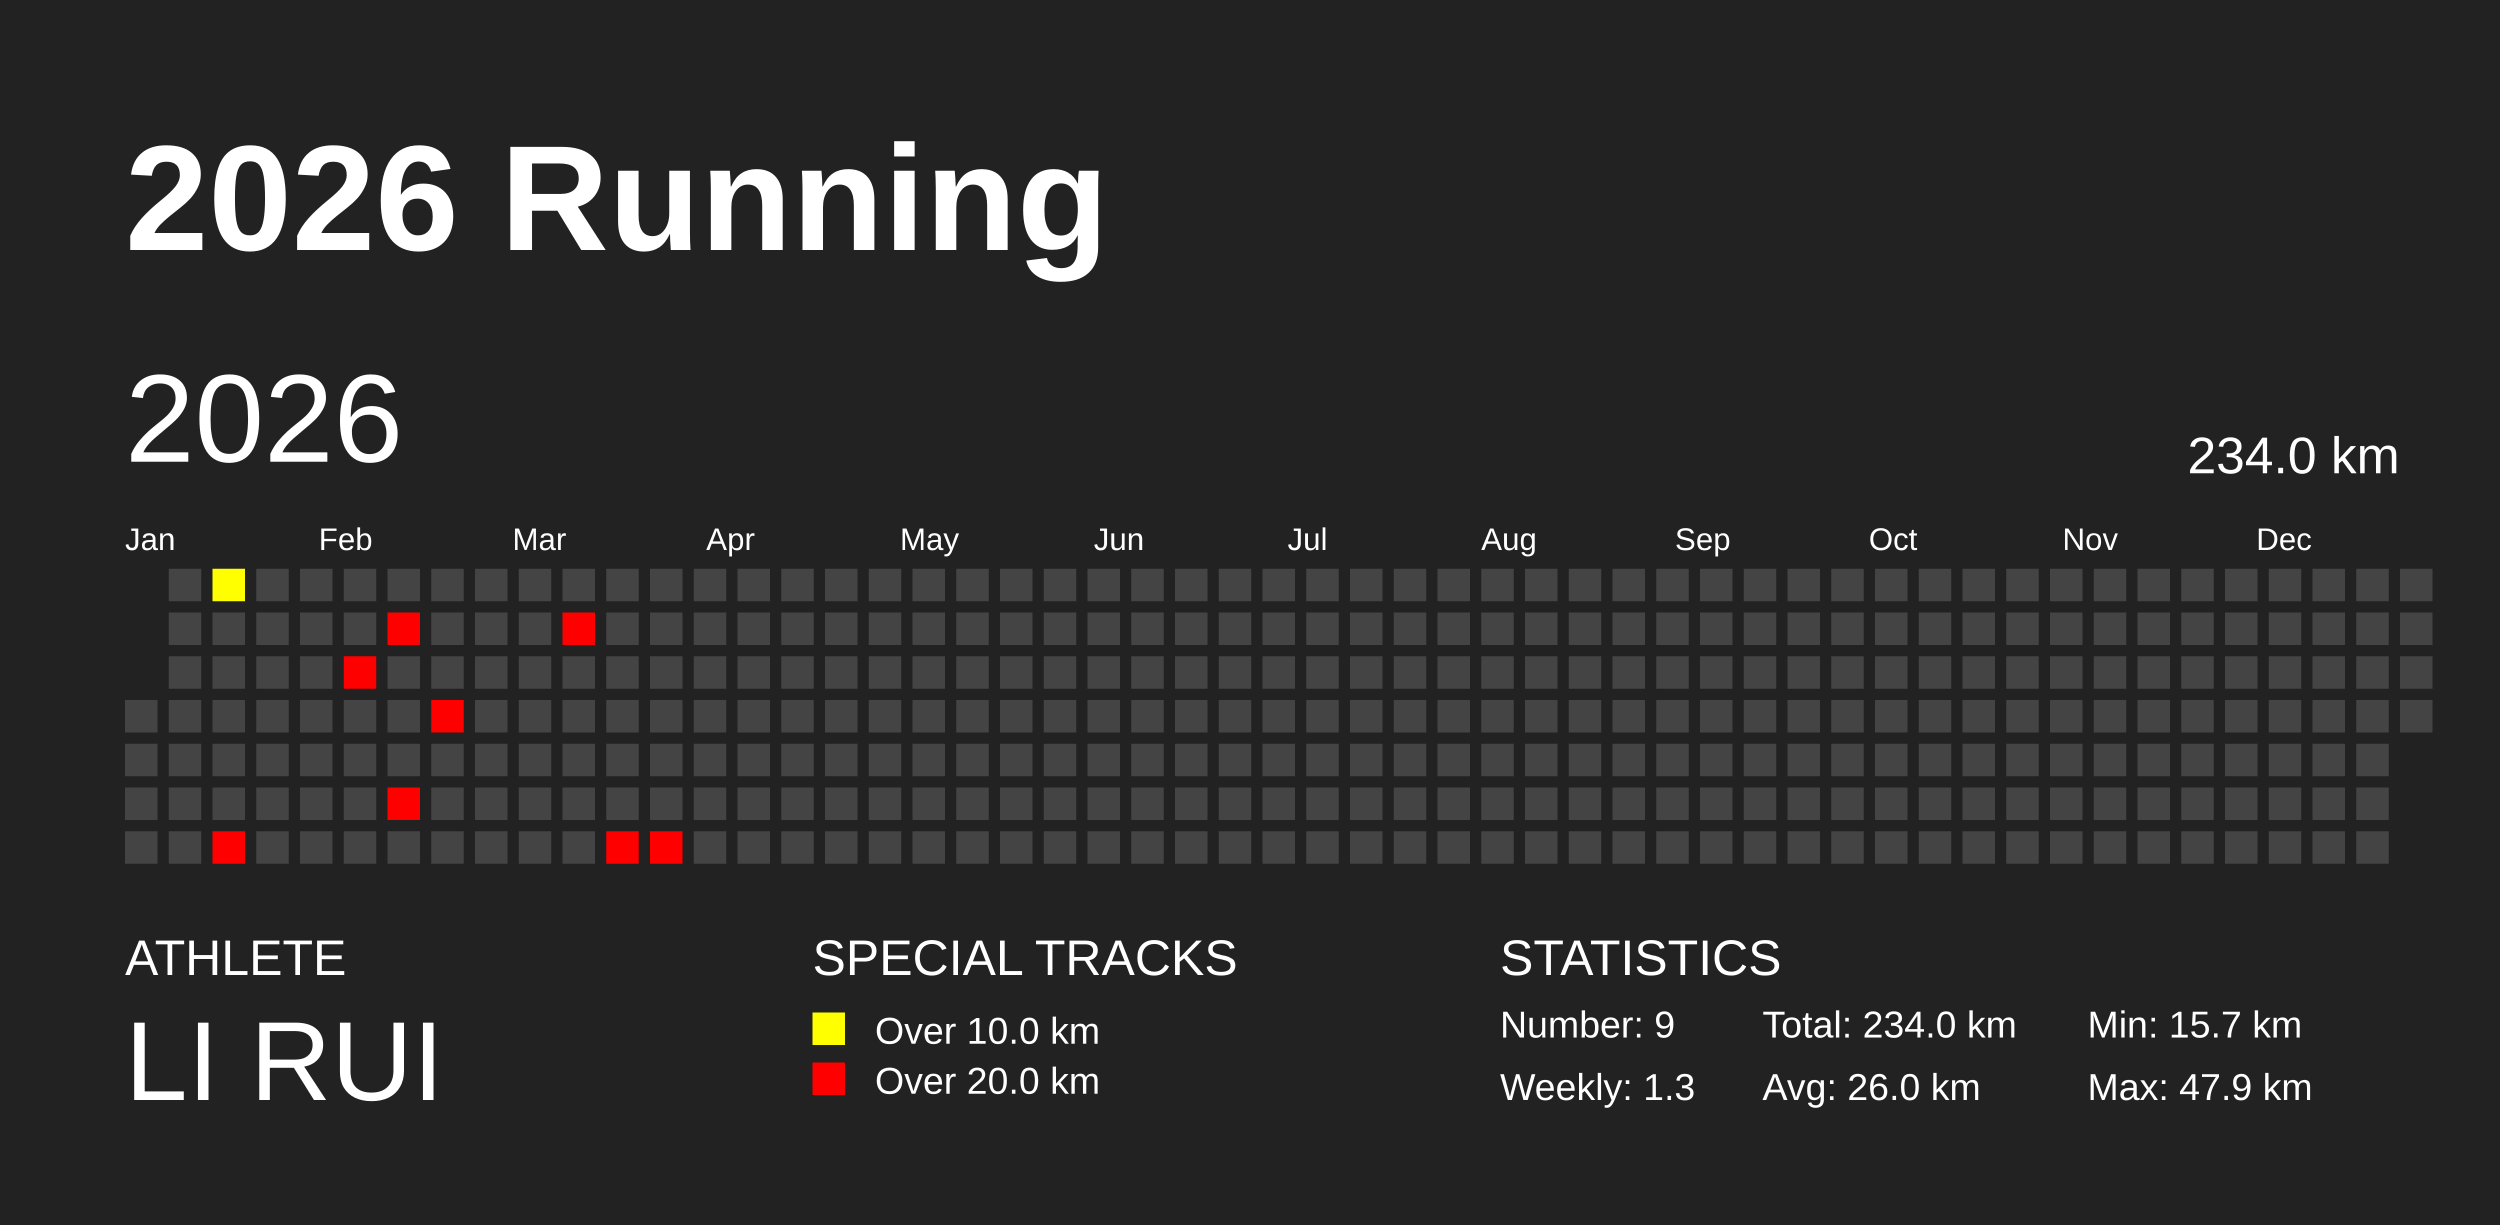
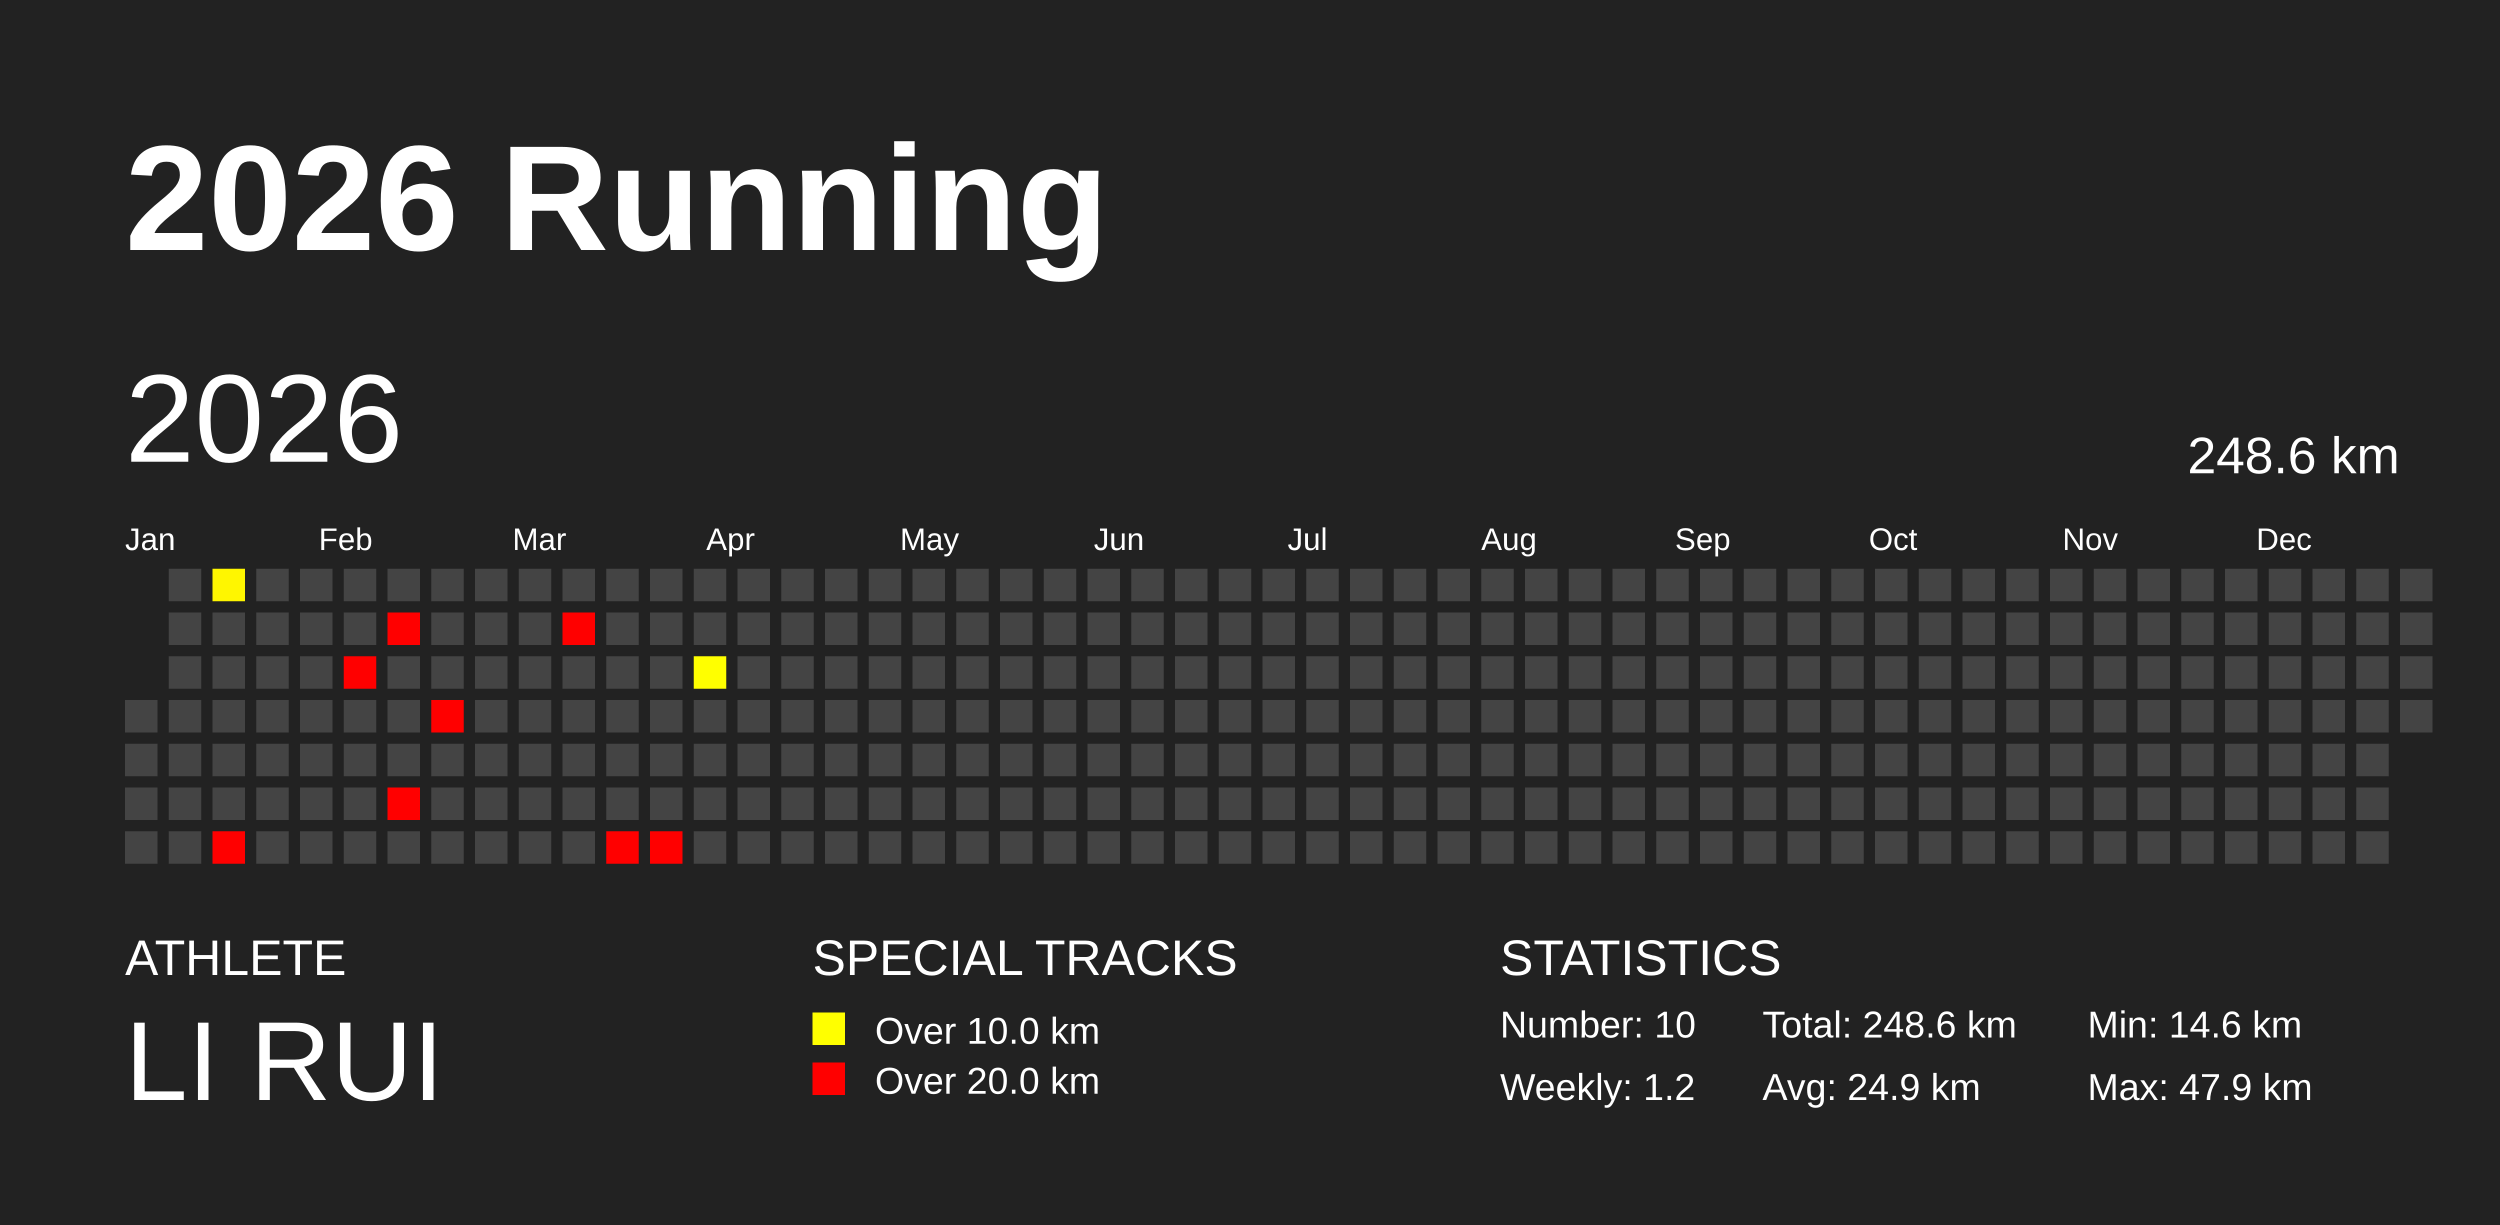
<svg xmlns="http://www.w3.org/2000/svg" baseProfile="full" height="98mm" version="1.1" viewBox="0,0,200,98" width="200mm">
  <defs />
  <rect fill="#222222" height="98" width="200" x="0" y="0" />
  <text fill="#FFFFFF" style="font-size:12px; font-family:Arial; font-weight:bold;" x="10" y="20">2026 Running</text>
  <text fill="#FFFFFF" style="font-size:4px; font-family:Arial" x="10" y="78">ATHLETE</text>
  <text fill="#FFFFFF" style="font-size:9px; font-family:Arial" x="10" y="88">LI RUI</text>
  <text fill="#FFFFFF" style="font-size:4px; font-family:Arial" x="65" y="78">SPECIAL TRACKS</text>
  <rect fill="yellow" height="2.6" width="2.6" x="65" y="81" />
  <text fill="#FFFFFF" style="font-size:3px; font-family:Arial" x="70" y="83.5">Over 10.0 km</text>
  <rect fill="red" height="2.6" width="2.6" x="65" y="85" />
  <text fill="#FFFFFF" style="font-size:3px; font-family:Arial" x="70" y="87.5">Over 20.0 km</text>
  <text fill="#FFFFFF" style="font-size:4px; font-family:Arial" x="120" y="78">STATISTICS</text>
-   <text fill="#FFFFFF" style="font-size:3px; font-family:Arial" x="120" y="83">Number: 9</text>
-   <text fill="#FFFFFF" style="font-size:3px; font-family:Arial" x="120" y="88">Weekly: 1.3</text>
-   <text fill="#FFFFFF" style="font-size:3px; font-family:Arial" x="141" y="83">Total: 234.0 km</text>
-   <text fill="#FFFFFF" style="font-size:3px; font-family:Arial" x="141" y="88">Avg: 26.0 km</text>
-   <text fill="#FFFFFF" style="font-size:3px; font-family:Arial" x="167" y="83">Min: 15.7 km</text>
+   <text fill="#FFFFFF" style="font-size:3px; font-family:Arial" x="120" y="83">Number: 10</text>
+   <text fill="#FFFFFF" style="font-size:3px; font-family:Arial" x="120" y="88">Weekly: 1.2</text>
+   <text fill="#FFFFFF" style="font-size:3px; font-family:Arial" x="141" y="83">Total: 248.6 km</text>
+   <text fill="#FFFFFF" style="font-size:3px; font-family:Arial" x="141" y="88">Avg: 24.9 km</text>
+   <text fill="#FFFFFF" style="font-size:3px; font-family:Arial" x="167" y="83">Min: 14.6 km</text>
  <text fill="#FFFFFF" style="font-size:3px; font-family:Arial" x="167" y="88">Max: 47.9 km</text>
  <text dominant-baseline="hanging" fill="#FFFFFF" style="font-size:10.0px; font-family:Arial;" x="10" y="30">2026</text>
-   <text dominant-baseline="hanging" fill="#FFFFFF" style="font-size:4.125px; font-family:Arial;" x="175" y="35">234.0 km</text>
+   <text dominant-baseline="hanging" fill="#FFFFFF" style="font-size:4.125px; font-family:Arial;" x="175" y="35">248.6 km</text>
  <text fill="#FFFFFF" style="font-size:2.5px; font-family:Arial" x="10.0" y="44">Jan</text>
  <text fill="#FFFFFF" style="font-size:2.5px; font-family:Arial" x="25.5" y="44">Feb</text>
  <text fill="#FFFFFF" style="font-size:2.5px; font-family:Arial" x="41.0" y="44">Mar</text>
  <text fill="#FFFFFF" style="font-size:2.5px; font-family:Arial" x="56.5" y="44">Apr</text>
  <text fill="#FFFFFF" style="font-size:2.5px; font-family:Arial" x="72.0" y="44">May</text>
  <text fill="#FFFFFF" style="font-size:2.5px; font-family:Arial" x="87.5" y="44">Jun</text>
  <text fill="#FFFFFF" style="font-size:2.5px; font-family:Arial" x="103.0" y="44">Jul</text>
  <text fill="#FFFFFF" style="font-size:2.5px; font-family:Arial" x="118.5" y="44">Aug</text>
  <text fill="#FFFFFF" style="font-size:2.5px; font-family:Arial" x="134.0" y="44">Sep</text>
  <text fill="#FFFFFF" style="font-size:2.5px; font-family:Arial" x="149.5" y="44">Oct</text>
  <text fill="#FFFFFF" style="font-size:2.5px; font-family:Arial" x="165.0" y="44">Nov</text>
  <text fill="#FFFFFF" style="font-size:2.5px; font-family:Arial" x="180.5" y="44">Dec</text>
  <rect fill="#444444" height="2.6" width="2.6" x="10.0" y="56.0" />
  <rect fill="#444444" height="2.6" width="2.6" x="10.0" y="59.5" />
  <rect fill="#444444" height="2.6" width="2.6" x="10.0" y="63.0" />
  <rect fill="#444444" height="2.6" width="2.6" x="10.0" y="66.5" />
  <rect fill="#444444" height="2.6" width="2.6" x="13.5" y="45.5" />
  <rect fill="#444444" height="2.6" width="2.6" x="13.5" y="49.0" />
  <rect fill="#444444" height="2.6" width="2.6" x="13.5" y="52.5" />
  <rect fill="#444444" height="2.6" width="2.6" x="13.5" y="56.0" />
  <rect fill="#444444" height="2.6" width="2.6" x="13.5" y="59.5" />
  <rect fill="#444444" height="2.6" width="2.6" x="13.5" y="63.0" />
  <rect fill="#444444" height="2.6" width="2.6" x="13.5" y="66.5" />
-   <rect fill="#ffff00" height="2.6" width="2.6" x="17.0" y="45.5" />
+   <rect fill="#fff600" height="2.6" width="2.6" x="17.0" y="45.5" />
  <rect fill="#444444" height="2.6" width="2.6" x="17.0" y="49.0" />
  <rect fill="#444444" height="2.6" width="2.6" x="17.0" y="52.5" />
  <rect fill="#444444" height="2.6" width="2.6" x="17.0" y="56.0" />
  <rect fill="#444444" height="2.6" width="2.6" x="17.0" y="59.5" />
  <rect fill="#444444" height="2.6" width="2.6" x="17.0" y="63.0" />
  <rect fill="red" height="2.6" width="2.6" x="17.0" y="66.5" />
  <rect fill="#444444" height="2.6" width="2.6" x="20.5" y="45.5" />
  <rect fill="#444444" height="2.6" width="2.6" x="20.5" y="49.0" />
  <rect fill="#444444" height="2.6" width="2.6" x="20.5" y="52.5" />
  <rect fill="#444444" height="2.6" width="2.6" x="20.5" y="56.0" />
  <rect fill="#444444" height="2.6" width="2.6" x="20.5" y="59.5" />
  <rect fill="#444444" height="2.6" width="2.6" x="20.5" y="63.0" />
  <rect fill="#444444" height="2.6" width="2.6" x="20.5" y="66.5" />
  <rect fill="#444444" height="2.6" width="2.6" x="24.0" y="45.5" />
  <rect fill="#444444" height="2.6" width="2.6" x="24.0" y="49.0" />
  <rect fill="#444444" height="2.6" width="2.6" x="24.0" y="52.5" />
  <rect fill="#444444" height="2.6" width="2.6" x="24.0" y="56.0" />
  <rect fill="#444444" height="2.6" width="2.6" x="24.0" y="59.5" />
  <rect fill="#444444" height="2.6" width="2.6" x="24.0" y="63.0" />
  <rect fill="#444444" height="2.6" width="2.6" x="24.0" y="66.5" />
  <rect fill="#444444" height="2.6" width="2.6" x="27.5" y="45.5" />
  <rect fill="#444444" height="2.6" width="2.6" x="27.5" y="49.0" />
  <rect fill="red" height="2.6" width="2.6" x="27.5" y="52.5" />
  <rect fill="#444444" height="2.6" width="2.6" x="27.5" y="56.0" />
  <rect fill="#444444" height="2.6" width="2.6" x="27.5" y="59.5" />
  <rect fill="#444444" height="2.6" width="2.6" x="27.5" y="63.0" />
  <rect fill="#444444" height="2.6" width="2.6" x="27.5" y="66.5" />
  <rect fill="#444444" height="2.6" width="2.6" x="31.0" y="45.5" />
  <rect fill="red" height="2.6" width="2.6" x="31.0" y="49.0" />
  <rect fill="#444444" height="2.6" width="2.6" x="31.0" y="52.5" />
  <rect fill="#444444" height="2.6" width="2.6" x="31.0" y="56.0" />
  <rect fill="#444444" height="2.6" width="2.6" x="31.0" y="59.5" />
  <rect fill="red" height="2.6" width="2.6" x="31.0" y="63.0" />
  <rect fill="#444444" height="2.6" width="2.6" x="31.0" y="66.5" />
  <rect fill="#444444" height="2.6" width="2.6" x="34.5" y="45.5" />
  <rect fill="#444444" height="2.6" width="2.6" x="34.5" y="49.0" />
  <rect fill="#444444" height="2.6" width="2.6" x="34.5" y="52.5" />
  <rect fill="red" height="2.6" width="2.6" x="34.5" y="56.0" />
  <rect fill="#444444" height="2.6" width="2.6" x="34.5" y="59.5" />
  <rect fill="#444444" height="2.6" width="2.6" x="34.5" y="63.0" />
  <rect fill="#444444" height="2.6" width="2.6" x="34.5" y="66.5" />
  <rect fill="#444444" height="2.6" width="2.6" x="38.0" y="45.5" />
  <rect fill="#444444" height="2.6" width="2.6" x="38.0" y="49.0" />
  <rect fill="#444444" height="2.6" width="2.6" x="38.0" y="52.5" />
  <rect fill="#444444" height="2.6" width="2.6" x="38.0" y="56.0" />
  <rect fill="#444444" height="2.6" width="2.6" x="38.0" y="59.5" />
  <rect fill="#444444" height="2.6" width="2.6" x="38.0" y="63.0" />
  <rect fill="#444444" height="2.6" width="2.6" x="38.0" y="66.5" />
  <rect fill="#444444" height="2.6" width="2.6" x="41.5" y="45.5" />
  <rect fill="#444444" height="2.6" width="2.6" x="41.5" y="49.0" />
  <rect fill="#444444" height="2.6" width="2.6" x="41.5" y="52.5" />
  <rect fill="#444444" height="2.6" width="2.6" x="41.5" y="56.0" />
  <rect fill="#444444" height="2.6" width="2.6" x="41.5" y="59.5" />
  <rect fill="#444444" height="2.6" width="2.6" x="41.5" y="63.0" />
  <rect fill="#444444" height="2.6" width="2.6" x="41.5" y="66.5" />
  <rect fill="#444444" height="2.6" width="2.6" x="45.0" y="45.5" />
  <rect fill="red" height="2.6" width="2.6" x="45.0" y="49.0" />
  <rect fill="#444444" height="2.6" width="2.6" x="45.0" y="52.5" />
  <rect fill="#444444" height="2.6" width="2.6" x="45.0" y="56.0" />
  <rect fill="#444444" height="2.6" width="2.6" x="45.0" y="59.5" />
  <rect fill="#444444" height="2.6" width="2.6" x="45.0" y="63.0" />
  <rect fill="#444444" height="2.6" width="2.6" x="45.0" y="66.5" />
  <rect fill="#444444" height="2.6" width="2.6" x="48.5" y="45.5" />
  <rect fill="#444444" height="2.6" width="2.6" x="48.5" y="49.0" />
  <rect fill="#444444" height="2.6" width="2.6" x="48.5" y="52.5" />
  <rect fill="#444444" height="2.6" width="2.6" x="48.5" y="56.0" />
  <rect fill="#444444" height="2.6" width="2.6" x="48.5" y="59.5" />
  <rect fill="#444444" height="2.6" width="2.6" x="48.5" y="63.0" />
  <rect fill="red" height="2.6" width="2.6" x="48.5" y="66.5" />
  <rect fill="#444444" height="2.6" width="2.6" x="52.0" y="45.5" />
  <rect fill="#444444" height="2.6" width="2.6" x="52.0" y="49.0" />
  <rect fill="#444444" height="2.6" width="2.6" x="52.0" y="52.5" />
  <rect fill="#444444" height="2.6" width="2.6" x="52.0" y="56.0" />
  <rect fill="#444444" height="2.6" width="2.6" x="52.0" y="59.5" />
  <rect fill="#444444" height="2.6" width="2.6" x="52.0" y="63.0" />
  <rect fill="red" height="2.6" width="2.6" x="52.0" y="66.5" />
  <rect fill="#444444" height="2.6" width="2.6" x="55.5" y="45.5" />
  <rect fill="#444444" height="2.6" width="2.6" x="55.5" y="49.0" />
-   <rect fill="#444444" height="2.6" width="2.6" x="55.5" y="52.5" />
+   <rect fill="#ffff00" height="2.6" width="2.6" x="55.5" y="52.5" />
  <rect fill="#444444" height="2.6" width="2.6" x="55.5" y="56.0" />
  <rect fill="#444444" height="2.6" width="2.6" x="55.5" y="59.5" />
  <rect fill="#444444" height="2.6" width="2.6" x="55.5" y="63.0" />
  <rect fill="#444444" height="2.6" width="2.6" x="55.5" y="66.5" />
  <rect fill="#444444" height="2.6" width="2.6" x="59.0" y="45.5" />
  <rect fill="#444444" height="2.6" width="2.6" x="59.0" y="49.0" />
  <rect fill="#444444" height="2.6" width="2.6" x="59.0" y="52.5" />
  <rect fill="#444444" height="2.6" width="2.6" x="59.0" y="56.0" />
  <rect fill="#444444" height="2.6" width="2.6" x="59.0" y="59.5" />
  <rect fill="#444444" height="2.6" width="2.6" x="59.0" y="63.0" />
  <rect fill="#444444" height="2.6" width="2.6" x="59.0" y="66.5" />
  <rect fill="#444444" height="2.6" width="2.6" x="62.5" y="45.5" />
  <rect fill="#444444" height="2.6" width="2.6" x="62.5" y="49.0" />
  <rect fill="#444444" height="2.6" width="2.6" x="62.5" y="52.5" />
  <rect fill="#444444" height="2.6" width="2.6" x="62.5" y="56.0" />
  <rect fill="#444444" height="2.6" width="2.6" x="62.5" y="59.5" />
  <rect fill="#444444" height="2.6" width="2.6" x="62.5" y="63.0" />
  <rect fill="#444444" height="2.6" width="2.6" x="62.5" y="66.5" />
  <rect fill="#444444" height="2.6" width="2.6" x="66.0" y="45.5" />
  <rect fill="#444444" height="2.6" width="2.6" x="66.0" y="49.0" />
  <rect fill="#444444" height="2.6" width="2.6" x="66.0" y="52.5" />
  <rect fill="#444444" height="2.6" width="2.6" x="66.0" y="56.0" />
  <rect fill="#444444" height="2.6" width="2.6" x="66.0" y="59.5" />
  <rect fill="#444444" height="2.6" width="2.6" x="66.0" y="63.0" />
  <rect fill="#444444" height="2.6" width="2.6" x="66.0" y="66.5" />
  <rect fill="#444444" height="2.6" width="2.6" x="69.5" y="45.5" />
  <rect fill="#444444" height="2.6" width="2.6" x="69.5" y="49.0" />
  <rect fill="#444444" height="2.6" width="2.6" x="69.5" y="52.5" />
  <rect fill="#444444" height="2.6" width="2.6" x="69.5" y="56.0" />
  <rect fill="#444444" height="2.6" width="2.6" x="69.5" y="59.5" />
  <rect fill="#444444" height="2.6" width="2.6" x="69.5" y="63.0" />
  <rect fill="#444444" height="2.6" width="2.6" x="69.5" y="66.5" />
  <rect fill="#444444" height="2.6" width="2.6" x="73.0" y="45.5" />
  <rect fill="#444444" height="2.6" width="2.6" x="73.0" y="49.0" />
  <rect fill="#444444" height="2.6" width="2.6" x="73.0" y="52.5" />
  <rect fill="#444444" height="2.6" width="2.6" x="73.0" y="56.0" />
  <rect fill="#444444" height="2.6" width="2.6" x="73.0" y="59.5" />
  <rect fill="#444444" height="2.6" width="2.6" x="73.0" y="63.0" />
  <rect fill="#444444" height="2.6" width="2.6" x="73.0" y="66.5" />
  <rect fill="#444444" height="2.6" width="2.6" x="76.5" y="45.5" />
  <rect fill="#444444" height="2.6" width="2.6" x="76.5" y="49.0" />
  <rect fill="#444444" height="2.6" width="2.6" x="76.5" y="52.5" />
  <rect fill="#444444" height="2.6" width="2.6" x="76.5" y="56.0" />
  <rect fill="#444444" height="2.6" width="2.6" x="76.5" y="59.5" />
  <rect fill="#444444" height="2.6" width="2.6" x="76.5" y="63.0" />
  <rect fill="#444444" height="2.6" width="2.6" x="76.5" y="66.5" />
  <rect fill="#444444" height="2.6" width="2.6" x="80.0" y="45.5" />
  <rect fill="#444444" height="2.6" width="2.6" x="80.0" y="49.0" />
  <rect fill="#444444" height="2.6" width="2.6" x="80.0" y="52.5" />
  <rect fill="#444444" height="2.6" width="2.6" x="80.0" y="56.0" />
  <rect fill="#444444" height="2.6" width="2.6" x="80.0" y="59.5" />
  <rect fill="#444444" height="2.6" width="2.6" x="80.0" y="63.0" />
  <rect fill="#444444" height="2.6" width="2.6" x="80.0" y="66.5" />
  <rect fill="#444444" height="2.6" width="2.6" x="83.5" y="45.5" />
  <rect fill="#444444" height="2.6" width="2.6" x="83.5" y="49.0" />
  <rect fill="#444444" height="2.6" width="2.6" x="83.5" y="52.5" />
  <rect fill="#444444" height="2.6" width="2.6" x="83.5" y="56.0" />
  <rect fill="#444444" height="2.6" width="2.6" x="83.5" y="59.5" />
  <rect fill="#444444" height="2.6" width="2.6" x="83.5" y="63.0" />
  <rect fill="#444444" height="2.6" width="2.6" x="83.5" y="66.5" />
  <rect fill="#444444" height="2.6" width="2.6" x="87.0" y="45.5" />
  <rect fill="#444444" height="2.6" width="2.6" x="87.0" y="49.0" />
  <rect fill="#444444" height="2.6" width="2.6" x="87.0" y="52.5" />
  <rect fill="#444444" height="2.6" width="2.6" x="87.0" y="56.0" />
  <rect fill="#444444" height="2.6" width="2.6" x="87.0" y="59.5" />
  <rect fill="#444444" height="2.6" width="2.6" x="87.0" y="63.0" />
  <rect fill="#444444" height="2.6" width="2.6" x="87.0" y="66.5" />
  <rect fill="#444444" height="2.6" width="2.6" x="90.5" y="45.5" />
  <rect fill="#444444" height="2.6" width="2.6" x="90.5" y="49.0" />
  <rect fill="#444444" height="2.6" width="2.6" x="90.5" y="52.5" />
  <rect fill="#444444" height="2.6" width="2.6" x="90.5" y="56.0" />
  <rect fill="#444444" height="2.6" width="2.6" x="90.5" y="59.5" />
  <rect fill="#444444" height="2.6" width="2.6" x="90.5" y="63.0" />
  <rect fill="#444444" height="2.6" width="2.6" x="90.5" y="66.5" />
  <rect fill="#444444" height="2.6" width="2.6" x="94.0" y="45.5" />
  <rect fill="#444444" height="2.6" width="2.6" x="94.0" y="49.0" />
  <rect fill="#444444" height="2.6" width="2.6" x="94.0" y="52.5" />
  <rect fill="#444444" height="2.6" width="2.6" x="94.0" y="56.0" />
  <rect fill="#444444" height="2.6" width="2.6" x="94.0" y="59.5" />
  <rect fill="#444444" height="2.6" width="2.6" x="94.0" y="63.0" />
  <rect fill="#444444" height="2.6" width="2.6" x="94.0" y="66.5" />
  <rect fill="#444444" height="2.6" width="2.6" x="97.5" y="45.5" />
  <rect fill="#444444" height="2.6" width="2.6" x="97.5" y="49.0" />
  <rect fill="#444444" height="2.6" width="2.6" x="97.5" y="52.5" />
  <rect fill="#444444" height="2.6" width="2.6" x="97.5" y="56.0" />
  <rect fill="#444444" height="2.6" width="2.6" x="97.5" y="59.5" />
  <rect fill="#444444" height="2.6" width="2.6" x="97.5" y="63.0" />
  <rect fill="#444444" height="2.6" width="2.6" x="97.5" y="66.5" />
  <rect fill="#444444" height="2.6" width="2.6" x="101.0" y="45.5" />
  <rect fill="#444444" height="2.6" width="2.6" x="101.0" y="49.0" />
  <rect fill="#444444" height="2.6" width="2.6" x="101.0" y="52.5" />
  <rect fill="#444444" height="2.6" width="2.6" x="101.0" y="56.0" />
  <rect fill="#444444" height="2.6" width="2.6" x="101.0" y="59.5" />
  <rect fill="#444444" height="2.6" width="2.6" x="101.0" y="63.0" />
  <rect fill="#444444" height="2.6" width="2.6" x="101.0" y="66.5" />
  <rect fill="#444444" height="2.6" width="2.6" x="104.5" y="45.5" />
  <rect fill="#444444" height="2.6" width="2.6" x="104.5" y="49.0" />
  <rect fill="#444444" height="2.6" width="2.6" x="104.5" y="52.5" />
  <rect fill="#444444" height="2.6" width="2.6" x="104.5" y="56.0" />
  <rect fill="#444444" height="2.6" width="2.6" x="104.5" y="59.5" />
  <rect fill="#444444" height="2.6" width="2.6" x="104.5" y="63.0" />
  <rect fill="#444444" height="2.6" width="2.6" x="104.5" y="66.5" />
  <rect fill="#444444" height="2.6" width="2.6" x="108.0" y="45.5" />
  <rect fill="#444444" height="2.6" width="2.6" x="108.0" y="49.0" />
  <rect fill="#444444" height="2.6" width="2.6" x="108.0" y="52.5" />
  <rect fill="#444444" height="2.6" width="2.6" x="108.0" y="56.0" />
  <rect fill="#444444" height="2.6" width="2.6" x="108.0" y="59.5" />
  <rect fill="#444444" height="2.6" width="2.6" x="108.0" y="63.0" />
  <rect fill="#444444" height="2.6" width="2.6" x="108.0" y="66.5" />
  <rect fill="#444444" height="2.6" width="2.6" x="111.5" y="45.5" />
  <rect fill="#444444" height="2.6" width="2.6" x="111.5" y="49.0" />
  <rect fill="#444444" height="2.6" width="2.6" x="111.5" y="52.5" />
  <rect fill="#444444" height="2.6" width="2.6" x="111.5" y="56.0" />
  <rect fill="#444444" height="2.6" width="2.6" x="111.5" y="59.5" />
  <rect fill="#444444" height="2.6" width="2.6" x="111.5" y="63.0" />
  <rect fill="#444444" height="2.6" width="2.6" x="111.5" y="66.5" />
  <rect fill="#444444" height="2.6" width="2.6" x="115.0" y="45.5" />
  <rect fill="#444444" height="2.6" width="2.6" x="115.0" y="49.0" />
  <rect fill="#444444" height="2.6" width="2.6" x="115.0" y="52.5" />
  <rect fill="#444444" height="2.6" width="2.6" x="115.0" y="56.0" />
  <rect fill="#444444" height="2.6" width="2.6" x="115.0" y="59.5" />
  <rect fill="#444444" height="2.6" width="2.6" x="115.0" y="63.0" />
  <rect fill="#444444" height="2.6" width="2.6" x="115.0" y="66.5" />
  <rect fill="#444444" height="2.6" width="2.6" x="118.5" y="45.5" />
  <rect fill="#444444" height="2.6" width="2.6" x="118.5" y="49.0" />
  <rect fill="#444444" height="2.6" width="2.6" x="118.5" y="52.5" />
  <rect fill="#444444" height="2.6" width="2.6" x="118.5" y="56.0" />
  <rect fill="#444444" height="2.6" width="2.6" x="118.5" y="59.5" />
  <rect fill="#444444" height="2.6" width="2.6" x="118.5" y="63.0" />
  <rect fill="#444444" height="2.6" width="2.6" x="118.5" y="66.5" />
  <rect fill="#444444" height="2.6" width="2.6" x="122.0" y="45.5" />
  <rect fill="#444444" height="2.6" width="2.6" x="122.0" y="49.0" />
  <rect fill="#444444" height="2.6" width="2.6" x="122.0" y="52.5" />
  <rect fill="#444444" height="2.6" width="2.6" x="122.0" y="56.0" />
  <rect fill="#444444" height="2.6" width="2.6" x="122.0" y="59.5" />
  <rect fill="#444444" height="2.6" width="2.6" x="122.0" y="63.0" />
  <rect fill="#444444" height="2.6" width="2.6" x="122.0" y="66.5" />
  <rect fill="#444444" height="2.6" width="2.6" x="125.5" y="45.5" />
  <rect fill="#444444" height="2.6" width="2.6" x="125.5" y="49.0" />
  <rect fill="#444444" height="2.6" width="2.6" x="125.5" y="52.5" />
  <rect fill="#444444" height="2.6" width="2.6" x="125.5" y="56.0" />
  <rect fill="#444444" height="2.6" width="2.6" x="125.5" y="59.5" />
  <rect fill="#444444" height="2.6" width="2.6" x="125.5" y="63.0" />
  <rect fill="#444444" height="2.6" width="2.6" x="125.5" y="66.5" />
  <rect fill="#444444" height="2.6" width="2.6" x="129.0" y="45.5" />
  <rect fill="#444444" height="2.6" width="2.6" x="129.0" y="49.0" />
  <rect fill="#444444" height="2.6" width="2.6" x="129.0" y="52.5" />
  <rect fill="#444444" height="2.6" width="2.6" x="129.0" y="56.0" />
  <rect fill="#444444" height="2.6" width="2.6" x="129.0" y="59.5" />
  <rect fill="#444444" height="2.6" width="2.6" x="129.0" y="63.0" />
  <rect fill="#444444" height="2.6" width="2.6" x="129.0" y="66.5" />
  <rect fill="#444444" height="2.6" width="2.6" x="132.5" y="45.5" />
  <rect fill="#444444" height="2.6" width="2.6" x="132.5" y="49.0" />
  <rect fill="#444444" height="2.6" width="2.6" x="132.5" y="52.5" />
  <rect fill="#444444" height="2.6" width="2.6" x="132.5" y="56.0" />
  <rect fill="#444444" height="2.6" width="2.6" x="132.5" y="59.5" />
  <rect fill="#444444" height="2.6" width="2.6" x="132.5" y="63.0" />
  <rect fill="#444444" height="2.6" width="2.6" x="132.5" y="66.5" />
  <rect fill="#444444" height="2.6" width="2.6" x="136.0" y="45.5" />
  <rect fill="#444444" height="2.6" width="2.6" x="136.0" y="49.0" />
  <rect fill="#444444" height="2.6" width="2.6" x="136.0" y="52.5" />
  <rect fill="#444444" height="2.6" width="2.6" x="136.0" y="56.0" />
  <rect fill="#444444" height="2.6" width="2.6" x="136.0" y="59.5" />
  <rect fill="#444444" height="2.6" width="2.6" x="136.0" y="63.0" />
  <rect fill="#444444" height="2.6" width="2.6" x="136.0" y="66.5" />
  <rect fill="#444444" height="2.6" width="2.6" x="139.5" y="45.5" />
  <rect fill="#444444" height="2.6" width="2.6" x="139.5" y="49.0" />
  <rect fill="#444444" height="2.6" width="2.6" x="139.5" y="52.5" />
  <rect fill="#444444" height="2.6" width="2.6" x="139.5" y="56.0" />
  <rect fill="#444444" height="2.6" width="2.6" x="139.5" y="59.5" />
  <rect fill="#444444" height="2.6" width="2.6" x="139.5" y="63.0" />
  <rect fill="#444444" height="2.6" width="2.6" x="139.5" y="66.5" />
  <rect fill="#444444" height="2.6" width="2.6" x="143.0" y="45.5" />
  <rect fill="#444444" height="2.6" width="2.6" x="143.0" y="49.0" />
  <rect fill="#444444" height="2.6" width="2.6" x="143.0" y="52.5" />
  <rect fill="#444444" height="2.6" width="2.6" x="143.0" y="56.0" />
  <rect fill="#444444" height="2.6" width="2.6" x="143.0" y="59.5" />
  <rect fill="#444444" height="2.6" width="2.6" x="143.0" y="63.0" />
  <rect fill="#444444" height="2.6" width="2.6" x="143.0" y="66.5" />
  <rect fill="#444444" height="2.6" width="2.6" x="146.5" y="45.5" />
  <rect fill="#444444" height="2.6" width="2.6" x="146.5" y="49.0" />
  <rect fill="#444444" height="2.6" width="2.6" x="146.5" y="52.5" />
  <rect fill="#444444" height="2.6" width="2.6" x="146.5" y="56.0" />
  <rect fill="#444444" height="2.6" width="2.6" x="146.5" y="59.5" />
  <rect fill="#444444" height="2.6" width="2.6" x="146.5" y="63.0" />
  <rect fill="#444444" height="2.6" width="2.6" x="146.5" y="66.5" />
  <rect fill="#444444" height="2.6" width="2.6" x="150.0" y="45.5" />
  <rect fill="#444444" height="2.6" width="2.6" x="150.0" y="49.0" />
  <rect fill="#444444" height="2.6" width="2.6" x="150.0" y="52.5" />
  <rect fill="#444444" height="2.6" width="2.6" x="150.0" y="56.0" />
  <rect fill="#444444" height="2.6" width="2.6" x="150.0" y="59.5" />
  <rect fill="#444444" height="2.6" width="2.6" x="150.0" y="63.0" />
  <rect fill="#444444" height="2.6" width="2.6" x="150.0" y="66.5" />
  <rect fill="#444444" height="2.6" width="2.6" x="153.5" y="45.5" />
  <rect fill="#444444" height="2.6" width="2.6" x="153.5" y="49.0" />
  <rect fill="#444444" height="2.6" width="2.6" x="153.5" y="52.5" />
  <rect fill="#444444" height="2.6" width="2.6" x="153.5" y="56.0" />
  <rect fill="#444444" height="2.6" width="2.6" x="153.5" y="59.5" />
  <rect fill="#444444" height="2.6" width="2.6" x="153.5" y="63.0" />
  <rect fill="#444444" height="2.6" width="2.6" x="153.5" y="66.5" />
  <rect fill="#444444" height="2.6" width="2.6" x="157.0" y="45.5" />
  <rect fill="#444444" height="2.6" width="2.6" x="157.0" y="49.0" />
  <rect fill="#444444" height="2.6" width="2.6" x="157.0" y="52.5" />
  <rect fill="#444444" height="2.6" width="2.6" x="157.0" y="56.0" />
  <rect fill="#444444" height="2.6" width="2.6" x="157.0" y="59.5" />
  <rect fill="#444444" height="2.6" width="2.6" x="157.0" y="63.0" />
  <rect fill="#444444" height="2.6" width="2.6" x="157.0" y="66.5" />
  <rect fill="#444444" height="2.6" width="2.6" x="160.5" y="45.5" />
  <rect fill="#444444" height="2.6" width="2.6" x="160.5" y="49.0" />
  <rect fill="#444444" height="2.6" width="2.6" x="160.5" y="52.5" />
  <rect fill="#444444" height="2.6" width="2.6" x="160.5" y="56.0" />
  <rect fill="#444444" height="2.6" width="2.6" x="160.5" y="59.5" />
  <rect fill="#444444" height="2.6" width="2.6" x="160.5" y="63.0" />
  <rect fill="#444444" height="2.6" width="2.6" x="160.5" y="66.5" />
  <rect fill="#444444" height="2.6" width="2.6" x="164.0" y="45.5" />
  <rect fill="#444444" height="2.6" width="2.6" x="164.0" y="49.0" />
  <rect fill="#444444" height="2.6" width="2.6" x="164.0" y="52.5" />
  <rect fill="#444444" height="2.6" width="2.6" x="164.0" y="56.0" />
  <rect fill="#444444" height="2.6" width="2.6" x="164.0" y="59.5" />
  <rect fill="#444444" height="2.6" width="2.6" x="164.0" y="63.0" />
  <rect fill="#444444" height="2.6" width="2.6" x="164.0" y="66.5" />
  <rect fill="#444444" height="2.6" width="2.6" x="167.5" y="45.5" />
  <rect fill="#444444" height="2.6" width="2.6" x="167.5" y="49.0" />
  <rect fill="#444444" height="2.6" width="2.6" x="167.5" y="52.5" />
  <rect fill="#444444" height="2.6" width="2.6" x="167.5" y="56.0" />
  <rect fill="#444444" height="2.6" width="2.6" x="167.5" y="59.5" />
  <rect fill="#444444" height="2.6" width="2.6" x="167.5" y="63.0" />
  <rect fill="#444444" height="2.6" width="2.6" x="167.5" y="66.5" />
  <rect fill="#444444" height="2.6" width="2.6" x="171.0" y="45.5" />
  <rect fill="#444444" height="2.6" width="2.6" x="171.0" y="49.0" />
  <rect fill="#444444" height="2.6" width="2.6" x="171.0" y="52.5" />
  <rect fill="#444444" height="2.6" width="2.6" x="171.0" y="56.0" />
  <rect fill="#444444" height="2.6" width="2.6" x="171.0" y="59.5" />
  <rect fill="#444444" height="2.6" width="2.6" x="171.0" y="63.0" />
  <rect fill="#444444" height="2.6" width="2.6" x="171.0" y="66.5" />
  <rect fill="#444444" height="2.6" width="2.6" x="174.5" y="45.5" />
  <rect fill="#444444" height="2.6" width="2.6" x="174.5" y="49.0" />
  <rect fill="#444444" height="2.6" width="2.6" x="174.5" y="52.5" />
  <rect fill="#444444" height="2.6" width="2.6" x="174.5" y="56.0" />
  <rect fill="#444444" height="2.6" width="2.6" x="174.5" y="59.5" />
  <rect fill="#444444" height="2.6" width="2.6" x="174.5" y="63.0" />
  <rect fill="#444444" height="2.6" width="2.6" x="174.5" y="66.5" />
  <rect fill="#444444" height="2.6" width="2.6" x="178.0" y="45.5" />
  <rect fill="#444444" height="2.6" width="2.6" x="178.0" y="49.0" />
  <rect fill="#444444" height="2.6" width="2.6" x="178.0" y="52.5" />
  <rect fill="#444444" height="2.6" width="2.6" x="178.0" y="56.0" />
  <rect fill="#444444" height="2.6" width="2.6" x="178.0" y="59.5" />
  <rect fill="#444444" height="2.6" width="2.6" x="178.0" y="63.0" />
  <rect fill="#444444" height="2.6" width="2.6" x="178.0" y="66.5" />
  <rect fill="#444444" height="2.6" width="2.6" x="181.5" y="45.5" />
  <rect fill="#444444" height="2.6" width="2.6" x="181.5" y="49.0" />
  <rect fill="#444444" height="2.6" width="2.6" x="181.5" y="52.5" />
  <rect fill="#444444" height="2.6" width="2.6" x="181.5" y="56.0" />
  <rect fill="#444444" height="2.6" width="2.6" x="181.5" y="59.5" />
  <rect fill="#444444" height="2.6" width="2.6" x="181.5" y="63.0" />
  <rect fill="#444444" height="2.6" width="2.6" x="181.5" y="66.5" />
  <rect fill="#444444" height="2.6" width="2.6" x="185.0" y="45.5" />
  <rect fill="#444444" height="2.6" width="2.6" x="185.0" y="49.0" />
  <rect fill="#444444" height="2.6" width="2.6" x="185.0" y="52.5" />
  <rect fill="#444444" height="2.6" width="2.6" x="185.0" y="56.0" />
  <rect fill="#444444" height="2.6" width="2.6" x="185.0" y="59.5" />
  <rect fill="#444444" height="2.6" width="2.6" x="185.0" y="63.0" />
  <rect fill="#444444" height="2.6" width="2.6" x="185.0" y="66.5" />
  <rect fill="#444444" height="2.6" width="2.6" x="188.5" y="45.5" />
  <rect fill="#444444" height="2.6" width="2.6" x="188.5" y="49.0" />
  <rect fill="#444444" height="2.6" width="2.6" x="188.5" y="52.5" />
  <rect fill="#444444" height="2.6" width="2.6" x="188.5" y="56.0" />
  <rect fill="#444444" height="2.6" width="2.6" x="188.5" y="59.5" />
  <rect fill="#444444" height="2.6" width="2.6" x="188.5" y="63.0" />
  <rect fill="#444444" height="2.6" width="2.6" x="188.5" y="66.5" />
  <rect fill="#444444" height="2.6" width="2.6" x="192.0" y="45.5" />
  <rect fill="#444444" height="2.6" width="2.6" x="192.0" y="49.0" />
  <rect fill="#444444" height="2.6" width="2.6" x="192.0" y="52.5" />
  <rect fill="#444444" height="2.6" width="2.6" x="192.0" y="56.0" />
</svg>
